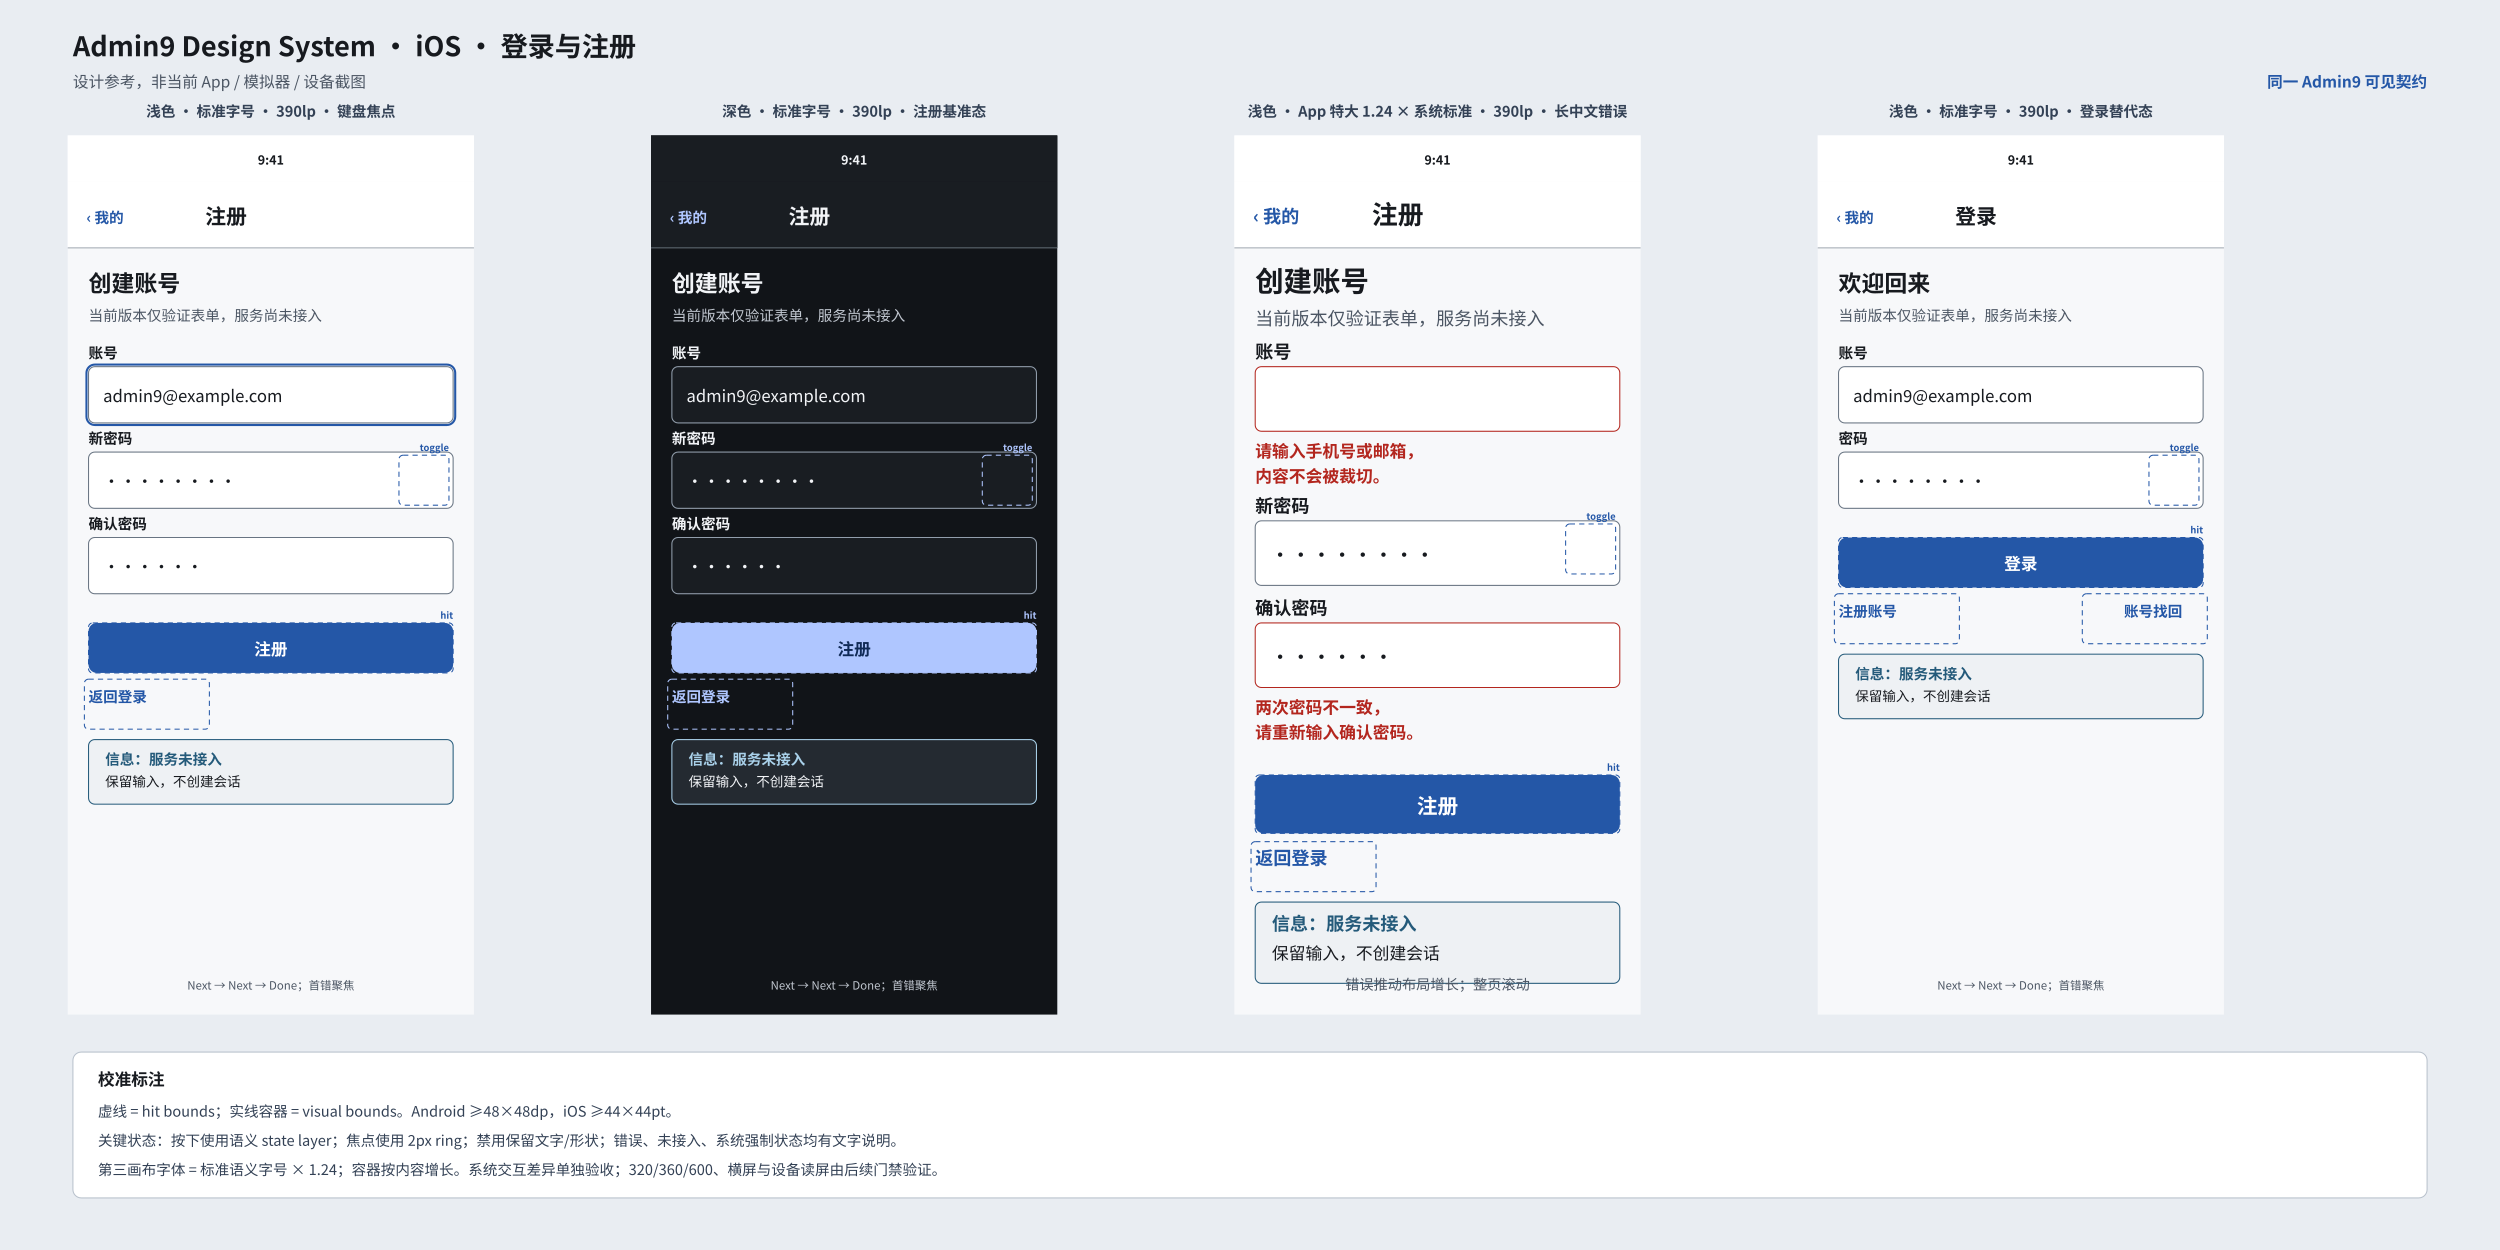
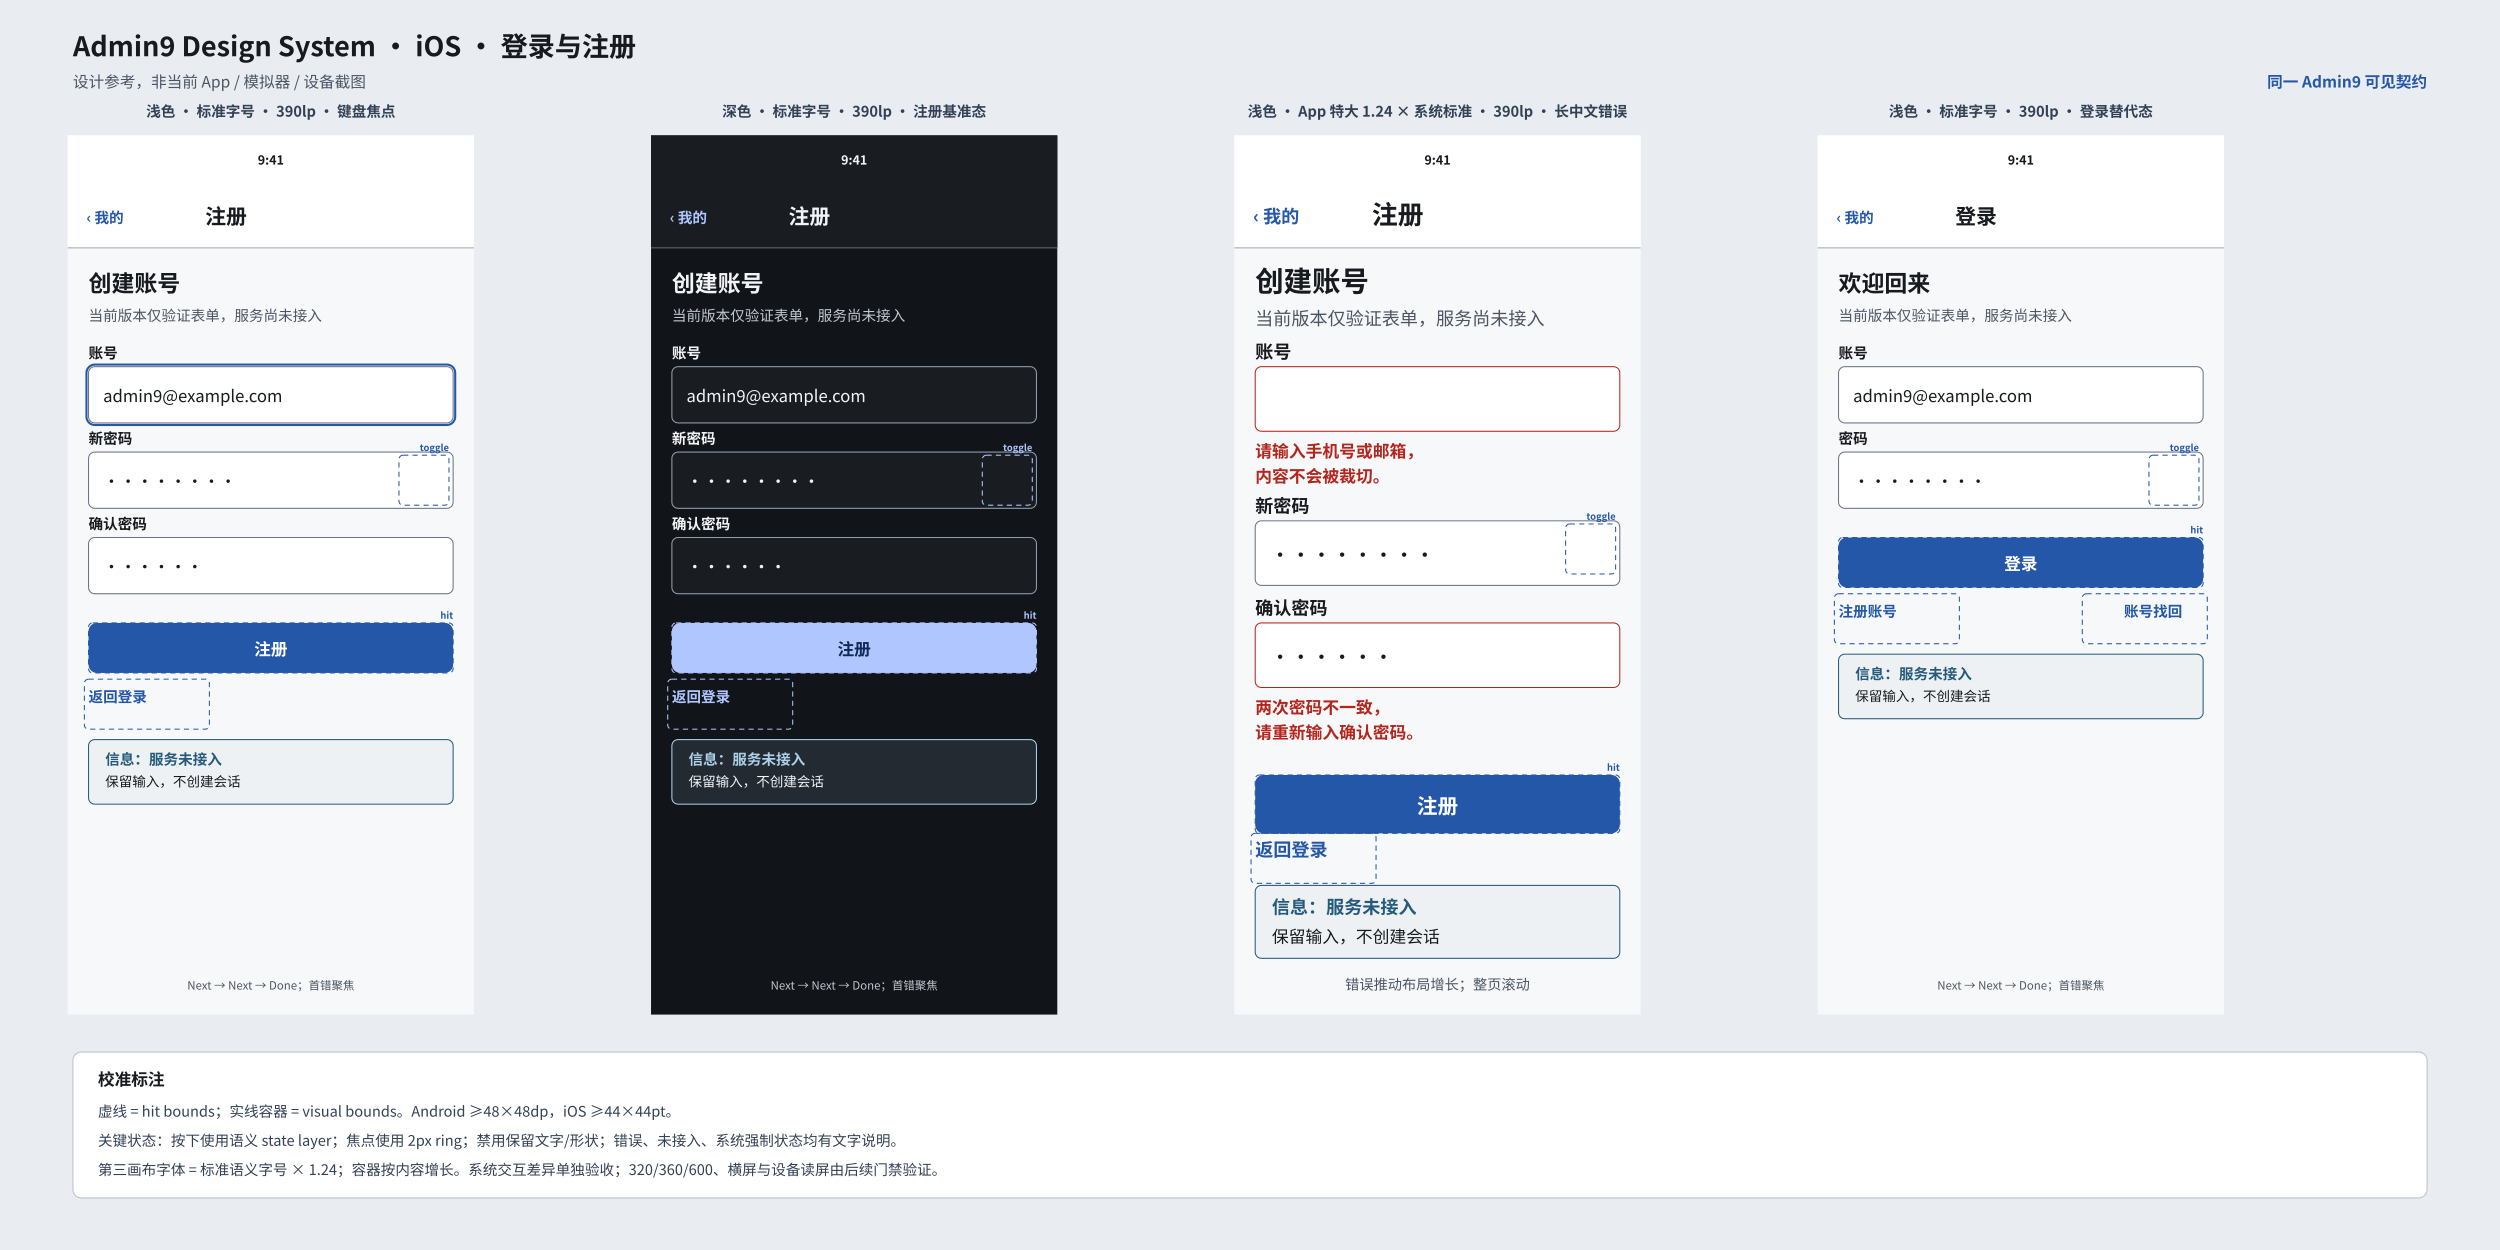
<svg xmlns="http://www.w3.org/2000/svg" width="2400" height="1200" viewBox="0 0 2400 1200">
  <rect x="0" y="0" width="2400" height="1200" rx="0" fill="#E9EDF2" stroke="none" />
-   <text x="70" y="54" font-size="26" font-weight="750" fill="#171A1F" text-anchor="start" font-family="-apple-system,BlinkMacSystemFont,'Noto Sans CJK SC','PingFang SC',Arial,sans-serif">Admin9 Design System · iOS · 登录与注册</text>
+   <text data-platform-difference="board-platform-title" x="70" y="54" font-size="26" font-weight="750" fill="#171A1F" text-anchor="start" font-family="-apple-system,BlinkMacSystemFont,'Noto Sans CJK SC','PingFang SC',Arial,sans-serif">Admin9 Design System · iOS · 登录与注册</text>
  <text x="70" y="84" font-size="15" font-weight="500" fill="#4B5563" text-anchor="start" font-family="-apple-system,BlinkMacSystemFont,'Noto Sans CJK SC','PingFang SC',Arial,sans-serif">设计参考，非当前 App / 模拟器 / 设备截图</text>
  <text x="2330" y="84" font-size="15" font-weight="650" fill="#2457A7" text-anchor="end" font-family="-apple-system,BlinkMacSystemFont,'Noto Sans CJK SC','PingFang SC',Arial,sans-serif">同一 Admin9 可见契约</text>
  <text x="260" y="112" font-size="14" font-weight="650" fill="#334155" text-anchor="middle" font-family="-apple-system,BlinkMacSystemFont,'Noto Sans CJK SC','PingFang SC',Arial,sans-serif">浅色 · 标准字号 · 390lp · 键盘焦点</text>
  <g transform="translate(65,130)">
    <rect x="0" y="0" width="390" height="844" rx="0" fill="#F7F8FA" stroke="none" />
    <rect x="0" y="0" width="390" height="44" rx="0" fill="#FFFFFF" stroke="none" />
    <text x="195" y="28" font-size="12" font-weight="600" fill="#171A1F" text-anchor="middle" font-family="-apple-system,BlinkMacSystemFont,'Noto Sans CJK SC','PingFang SC',Arial,sans-serif">9:41</text>
    <rect x="0" y="44" width="390" height="64" rx="0" fill="#FFFFFF" stroke="none" />
-     <text x="18" y="84" font-size="14" font-weight="650" fill="#2457A7" text-anchor="start" font-family="-apple-system,BlinkMacSystemFont,'Noto Sans CJK SC','PingFang SC',Arial,sans-serif">‹ 我的</text>
+     <text data-platform-difference="back-control" x="18" y="84" font-size="14" font-weight="650" fill="#2457A7" text-anchor="start" font-family="-apple-system,BlinkMacSystemFont,'Noto Sans CJK SC','PingFang SC',Arial,sans-serif">‹ 我的</text>
    <text x="132" y="85" font-size="20" font-weight="700" fill="#171A1F" text-anchor="start" font-family="-apple-system,BlinkMacSystemFont,'Noto Sans CJK SC','PingFang SC',Arial,sans-serif">注册</text>
    <line x1="0" y1="108" x2="390" y2="108" stroke="#687482" stroke-width="0.6" />
    <text x="20" y="150" font-size="22" font-weight="700" fill="#171A1F" text-anchor="start" font-family="-apple-system,BlinkMacSystemFont,'Noto Sans CJK SC','PingFang SC',Arial,sans-serif">创建账号</text>
    <text x="20" y="178" font-size="14" font-weight="400" fill="#4B5563" text-anchor="start" font-family="-apple-system,BlinkMacSystemFont,'Noto Sans CJK SC','PingFang SC',Arial,sans-serif">当前版本仅验证表单，服务尚未接入</text>
    <text x="20" y="214" font-size="14" font-weight="600" fill="#171A1F" text-anchor="start" font-family="-apple-system,BlinkMacSystemFont,'Noto Sans CJK SC','PingFang SC',Arial,sans-serif">账号</text>
    <rect x="20" y="222" width="350" height="54" rx="6" fill="#FFFFFF" stroke="#687482" />
    <rect x="18" y="220" width="354" height="58" rx="8" fill="none" stroke="#2457A7" stroke-width="2" />
    <text x="34" y="256" font-size="16" font-weight="400" fill="#171A1F" text-anchor="start" font-family="-apple-system,BlinkMacSystemFont,'Noto Sans CJK SC','PingFang SC',Arial,sans-serif">admin9@example.com</text>
    <text x="20" y="296" font-size="14" font-weight="600" fill="#171A1F" text-anchor="start" font-family="-apple-system,BlinkMacSystemFont,'Noto Sans CJK SC','PingFang SC',Arial,sans-serif">新密码</text>
    <rect x="20" y="304" width="350" height="54" rx="6" fill="#FFFFFF" stroke="#687482" />
    <text x="34" y="338" font-size="16" font-weight="400" fill="#171A1F" text-anchor="start" font-family="-apple-system,BlinkMacSystemFont,'Noto Sans CJK SC','PingFang SC',Arial,sans-serif">••••••••</text>
    <rect x="318" y="307" width="48" height="48" rx="4" fill="none" stroke="#2457A7" stroke-dasharray="5 4" />
    <text x="366" y="303" font-size="9" font-weight="600" fill="#2457A7" text-anchor="end" font-family="-apple-system,BlinkMacSystemFont,'Noto Sans CJK SC','PingFang SC',Arial,sans-serif">toggle</text>
    <text x="20" y="378" font-size="14" font-weight="600" fill="#171A1F" text-anchor="start" font-family="-apple-system,BlinkMacSystemFont,'Noto Sans CJK SC','PingFang SC',Arial,sans-serif">确认密码</text>
    <rect x="20" y="386" width="350" height="54" rx="6" fill="#FFFFFF" stroke="#687482" />
    <text x="34" y="420" font-size="16" font-weight="400" fill="#171A1F" text-anchor="start" font-family="-apple-system,BlinkMacSystemFont,'Noto Sans CJK SC','PingFang SC',Arial,sans-serif">••••••</text>
    <rect x="20" y="468" width="350" height="48" rx="8" fill="#2457A7" stroke="none" />
    <text x="195" y="499" font-size="16" font-weight="650" fill="#FFFFFF" text-anchor="middle" font-family="-apple-system,BlinkMacSystemFont,'Noto Sans CJK SC','PingFang SC',Arial,sans-serif">注册</text>
    <rect x="20" y="468" width="350" height="48" rx="4" fill="none" stroke="#2457A7" stroke-dasharray="5 4" />
    <text x="370" y="464" font-size="9" font-weight="600" fill="#2457A7" text-anchor="end" font-family="-apple-system,BlinkMacSystemFont,'Noto Sans CJK SC','PingFang SC',Arial,sans-serif">hit</text>
    <text x="20" y="544" font-size="14" font-weight="600" fill="#2457A7" text-anchor="start" font-family="-apple-system,BlinkMacSystemFont,'Noto Sans CJK SC','PingFang SC',Arial,sans-serif">返回登录</text>
    <rect x="16" y="522" width="120" height="48" rx="4" fill="none" stroke="#2457A7" stroke-dasharray="5 4" />
    <rect x="20" y="580" width="350" height="62" rx="6" fill="#EEF1F4" stroke="#245A7A" />
    <text x="36" y="604" font-size="14" font-weight="700" fill="#245A7A" text-anchor="start" font-family="-apple-system,BlinkMacSystemFont,'Noto Sans CJK SC','PingFang SC',Arial,sans-serif">信息：服务未接入</text>
    <text x="36" y="625" font-size="13" font-weight="400" fill="#171A1F" text-anchor="start" font-family="-apple-system,BlinkMacSystemFont,'Noto Sans CJK SC','PingFang SC',Arial,sans-serif">保留输入，不创建会话</text>
    <text x="195" y="820" font-size="11" font-weight="500" fill="#4B5563" text-anchor="middle" font-family="-apple-system,BlinkMacSystemFont,'Noto Sans CJK SC','PingFang SC',Arial,sans-serif">Next → Next → Done；首错聚焦</text>
  </g>
  <text x="820" y="112" font-size="14" font-weight="650" fill="#334155" text-anchor="middle" font-family="-apple-system,BlinkMacSystemFont,'Noto Sans CJK SC','PingFang SC',Arial,sans-serif">深色 · 标准字号 · 390lp · 注册基准态</text>
  <g transform="translate(625,130)">
    <rect x="0" y="0" width="390" height="844" rx="0" fill="#111418" stroke="none" />
    <rect x="0" y="0" width="390" height="44" rx="0" fill="#191D22" stroke="none" />
    <text x="195" y="28" font-size="12" font-weight="600" fill="#F2F4F7" text-anchor="middle" font-family="-apple-system,BlinkMacSystemFont,'Noto Sans CJK SC','PingFang SC',Arial,sans-serif">9:41</text>
    <rect x="0" y="44" width="390" height="64" rx="0" fill="#191D22" stroke="none" />
-     <text x="18" y="84" font-size="14" font-weight="650" fill="#AFC6FF" text-anchor="start" font-family="-apple-system,BlinkMacSystemFont,'Noto Sans CJK SC','PingFang SC',Arial,sans-serif">‹ 我的</text>
+     <text data-platform-difference="back-control" x="18" y="84" font-size="14" font-weight="650" fill="#AFC6FF" text-anchor="start" font-family="-apple-system,BlinkMacSystemFont,'Noto Sans CJK SC','PingFang SC',Arial,sans-serif">‹ 我的</text>
    <text x="132" y="85" font-size="20" font-weight="700" fill="#F2F4F7" text-anchor="start" font-family="-apple-system,BlinkMacSystemFont,'Noto Sans CJK SC','PingFang SC',Arial,sans-serif">注册</text>
    <line x1="0" y1="108" x2="390" y2="108" stroke="#929EAC" stroke-width="0.6" />
    <text x="20" y="150" font-size="22" font-weight="700" fill="#F2F4F7" text-anchor="start" font-family="-apple-system,BlinkMacSystemFont,'Noto Sans CJK SC','PingFang SC',Arial,sans-serif">创建账号</text>
    <text x="20" y="178" font-size="14" font-weight="400" fill="#C1C7D0" text-anchor="start" font-family="-apple-system,BlinkMacSystemFont,'Noto Sans CJK SC','PingFang SC',Arial,sans-serif">当前版本仅验证表单，服务尚未接入</text>
    <text x="20" y="214" font-size="14" font-weight="600" fill="#F2F4F7" text-anchor="start" font-family="-apple-system,BlinkMacSystemFont,'Noto Sans CJK SC','PingFang SC',Arial,sans-serif">账号</text>
    <rect x="20" y="222" width="350" height="54" rx="6" fill="#191D22" stroke="#929EAC" />
    <text x="34" y="256" font-size="16" font-weight="400" fill="#F2F4F7" text-anchor="start" font-family="-apple-system,BlinkMacSystemFont,'Noto Sans CJK SC','PingFang SC',Arial,sans-serif">admin9@example.com</text>
    <text x="20" y="296" font-size="14" font-weight="600" fill="#F2F4F7" text-anchor="start" font-family="-apple-system,BlinkMacSystemFont,'Noto Sans CJK SC','PingFang SC',Arial,sans-serif">新密码</text>
    <rect x="20" y="304" width="350" height="54" rx="6" fill="#191D22" stroke="#929EAC" />
    <text x="34" y="338" font-size="16" font-weight="400" fill="#F2F4F7" text-anchor="start" font-family="-apple-system,BlinkMacSystemFont,'Noto Sans CJK SC','PingFang SC',Arial,sans-serif">••••••••</text>
    <rect x="318" y="307" width="48" height="48" rx="4" fill="none" stroke="#AFC6FF" stroke-dasharray="5 4" />
    <text x="366" y="303" font-size="9" font-weight="600" fill="#AFC6FF" text-anchor="end" font-family="-apple-system,BlinkMacSystemFont,'Noto Sans CJK SC','PingFang SC',Arial,sans-serif">toggle</text>
    <text x="20" y="378" font-size="14" font-weight="600" fill="#F2F4F7" text-anchor="start" font-family="-apple-system,BlinkMacSystemFont,'Noto Sans CJK SC','PingFang SC',Arial,sans-serif">确认密码</text>
    <rect x="20" y="386" width="350" height="54" rx="6" fill="#191D22" stroke="#929EAC" />
    <text x="34" y="420" font-size="16" font-weight="400" fill="#F2F4F7" text-anchor="start" font-family="-apple-system,BlinkMacSystemFont,'Noto Sans CJK SC','PingFang SC',Arial,sans-serif">••••••</text>
    <rect x="20" y="468" width="350" height="48" rx="8" fill="#AFC6FF" stroke="none" />
    <text x="195" y="499" font-size="16" font-weight="650" fill="#102A56" text-anchor="middle" font-family="-apple-system,BlinkMacSystemFont,'Noto Sans CJK SC','PingFang SC',Arial,sans-serif">注册</text>
    <rect x="20" y="468" width="350" height="48" rx="4" fill="none" stroke="#AFC6FF" stroke-dasharray="5 4" />
    <text x="370" y="464" font-size="9" font-weight="600" fill="#AFC6FF" text-anchor="end" font-family="-apple-system,BlinkMacSystemFont,'Noto Sans CJK SC','PingFang SC',Arial,sans-serif">hit</text>
    <text x="20" y="544" font-size="14" font-weight="600" fill="#AFC6FF" text-anchor="start" font-family="-apple-system,BlinkMacSystemFont,'Noto Sans CJK SC','PingFang SC',Arial,sans-serif">返回登录</text>
    <rect x="16" y="522" width="120" height="48" rx="4" fill="none" stroke="#AFC6FF" stroke-dasharray="5 4" />
    <rect x="20" y="580" width="350" height="62" rx="6" fill="#242A31" stroke="#A9D1EA" />
    <text x="36" y="604" font-size="14" font-weight="700" fill="#A9D1EA" text-anchor="start" font-family="-apple-system,BlinkMacSystemFont,'Noto Sans CJK SC','PingFang SC',Arial,sans-serif">信息：服务未接入</text>
    <text x="36" y="625" font-size="13" font-weight="400" fill="#F2F4F7" text-anchor="start" font-family="-apple-system,BlinkMacSystemFont,'Noto Sans CJK SC','PingFang SC',Arial,sans-serif">保留输入，不创建会话</text>
    <text x="195" y="820" font-size="11" font-weight="500" fill="#C1C7D0" text-anchor="middle" font-family="-apple-system,BlinkMacSystemFont,'Noto Sans CJK SC','PingFang SC',Arial,sans-serif">Next → Next → Done；首错聚焦</text>
  </g>
  <text x="1380" y="112" font-size="14" font-weight="650" fill="#334155" text-anchor="middle" font-family="-apple-system,BlinkMacSystemFont,'Noto Sans CJK SC','PingFang SC',Arial,sans-serif">浅色 · App 特大 1.24 × 系统标准 · 390lp · 长中文错误</text>
  <g transform="translate(1185,130)">
    <rect x="0" y="0" width="390" height="844" rx="0" fill="#F7F8FA" stroke="none" />
    <rect x="0" y="0" width="390" height="44" rx="0" fill="#FFFFFF" stroke="none" />
    <text x="195" y="28" font-size="12" font-weight="600" fill="#171A1F" text-anchor="middle" font-family="-apple-system,BlinkMacSystemFont,'Noto Sans CJK SC','PingFang SC',Arial,sans-serif">9:41</text>
    <rect x="0" y="44" width="390" height="64" rx="0" fill="#FFFFFF" stroke="none" />
-     <text x="18" y="84" font-size="17.36" font-weight="650" fill="#2457A7" text-anchor="start" font-family="-apple-system,BlinkMacSystemFont,'Noto Sans CJK SC','PingFang SC',Arial,sans-serif">‹ 我的</text>
+     <text data-platform-difference="back-control" x="18" y="84" font-size="17.36" font-weight="650" fill="#2457A7" text-anchor="start" font-family="-apple-system,BlinkMacSystemFont,'Noto Sans CJK SC','PingFang SC',Arial,sans-serif">‹ 我的</text>
    <text x="132" y="85" font-size="24.8" font-weight="700" fill="#171A1F" text-anchor="start" font-family="-apple-system,BlinkMacSystemFont,'Noto Sans CJK SC','PingFang SC',Arial,sans-serif">注册</text>
    <line x1="0" y1="108" x2="390" y2="108" stroke="#687482" stroke-width="0.6" />
    <text x="20" y="150" font-size="27.28" font-weight="700" fill="#171A1F" text-anchor="start" font-family="-apple-system,BlinkMacSystemFont,'Noto Sans CJK SC','PingFang SC',Arial,sans-serif">创建账号</text>
    <text x="20" y="182" font-size="17.36" font-weight="400" fill="#4B5563" text-anchor="start" font-family="-apple-system,BlinkMacSystemFont,'Noto Sans CJK SC','PingFang SC',Arial,sans-serif">当前版本仅验证表单，服务尚未接入</text>
    <text x="20" y="214" font-size="17.36" font-weight="600" fill="#171A1F" text-anchor="start" font-family="-apple-system,BlinkMacSystemFont,'Noto Sans CJK SC','PingFang SC',Arial,sans-serif">账号</text>
    <rect x="20" y="222" width="350" height="62" rx="6" fill="#FFFFFF" stroke="#B3261E" />
    <text x="34" y="262" font-size="19.84" font-weight="400" fill="#4B5563" text-anchor="start" font-family="-apple-system,BlinkMacSystemFont,'Noto Sans CJK SC','PingFang SC',Arial,sans-serif" />
    <text x="20" y="309" font-size="16.12" font-weight="600" fill="#B3261E" text-anchor="start" font-family="-apple-system,BlinkMacSystemFont,'Noto Sans CJK SC','PingFang SC',Arial,sans-serif">请输入手机号或邮箱，</text>
    <text x="20" y="333" font-size="16.12" font-weight="600" fill="#B3261E" text-anchor="start" font-family="-apple-system,BlinkMacSystemFont,'Noto Sans CJK SC','PingFang SC',Arial,sans-serif">内容不会被裁切。</text>
    <text x="20" y="362" font-size="17.36" font-weight="600" fill="#171A1F" text-anchor="start" font-family="-apple-system,BlinkMacSystemFont,'Noto Sans CJK SC','PingFang SC',Arial,sans-serif">新密码</text>
    <rect x="20" y="370" width="350" height="62" rx="6" fill="#FFFFFF" stroke="#687482" />
    <text x="34" y="410" font-size="19.84" font-weight="400" fill="#171A1F" text-anchor="start" font-family="-apple-system,BlinkMacSystemFont,'Noto Sans CJK SC','PingFang SC',Arial,sans-serif">••••••••</text>
    <rect x="318" y="373" width="48" height="48" rx="4" fill="none" stroke="#2457A7" stroke-dasharray="5 4" />
    <text x="366" y="369" font-size="9" font-weight="600" fill="#2457A7" text-anchor="end" font-family="-apple-system,BlinkMacSystemFont,'Noto Sans CJK SC','PingFang SC',Arial,sans-serif">toggle</text>
    <text x="20" y="460" font-size="17.36" font-weight="600" fill="#171A1F" text-anchor="start" font-family="-apple-system,BlinkMacSystemFont,'Noto Sans CJK SC','PingFang SC',Arial,sans-serif">确认密码</text>
    <rect x="20" y="468" width="350" height="62" rx="6" fill="#FFFFFF" stroke="#B3261E" />
    <text x="34" y="508" font-size="19.84" font-weight="400" fill="#171A1F" text-anchor="start" font-family="-apple-system,BlinkMacSystemFont,'Noto Sans CJK SC','PingFang SC',Arial,sans-serif">••••••</text>
    <text x="20" y="555" font-size="16.12" font-weight="600" fill="#B3261E" text-anchor="start" font-family="-apple-system,BlinkMacSystemFont,'Noto Sans CJK SC','PingFang SC',Arial,sans-serif">两次密码不一致，</text>
    <text x="20" y="579" font-size="16.12" font-weight="600" fill="#B3261E" text-anchor="start" font-family="-apple-system,BlinkMacSystemFont,'Noto Sans CJK SC','PingFang SC',Arial,sans-serif">请重新输入确认密码。</text>
    <rect x="20" y="614" width="350" height="56" rx="8" fill="#2457A7" stroke="none" />
    <text x="195" y="651" font-size="19.84" font-weight="650" fill="#FFFFFF" text-anchor="middle" font-family="-apple-system,BlinkMacSystemFont,'Noto Sans CJK SC','PingFang SC',Arial,sans-serif">注册</text>
    <rect x="20" y="614" width="350" height="56" rx="4" fill="none" stroke="#2457A7" stroke-dasharray="5 4" />
    <text x="370" y="610" font-size="9" font-weight="600" fill="#2457A7" text-anchor="end" font-family="-apple-system,BlinkMacSystemFont,'Noto Sans CJK SC','PingFang SC',Arial,sans-serif">hit</text>
-     <text x="20" y="700" font-size="17.36" font-weight="600" fill="#2457A7" text-anchor="start" font-family="-apple-system,BlinkMacSystemFont,'Noto Sans CJK SC','PingFang SC',Arial,sans-serif">返回登录</text>
-     <rect x="16" y="678" width="120" height="48" rx="4" fill="none" stroke="#2457A7" stroke-dasharray="5 4" />
-     <rect x="20" y="736" width="350" height="78" rx="6" fill="#EEF1F4" stroke="#245A7A" />
-     <text x="36" y="763" font-size="17.36" font-weight="700" fill="#245A7A" text-anchor="start" font-family="-apple-system,BlinkMacSystemFont,'Noto Sans CJK SC','PingFang SC',Arial,sans-serif">信息：服务未接入</text>
-     <text x="36" y="791" font-size="16.12" font-weight="400" fill="#171A1F" text-anchor="start" font-family="-apple-system,BlinkMacSystemFont,'Noto Sans CJK SC','PingFang SC',Arial,sans-serif">保留输入，不创建会话</text>
+     <text x="20" y="692" font-size="17.36" font-weight="600" fill="#2457A7" text-anchor="start" font-family="-apple-system,BlinkMacSystemFont,'Noto Sans CJK SC','PingFang SC',Arial,sans-serif">返回登录</text>
+     <rect x="16" y="670" width="120" height="48" rx="4" fill="none" stroke="#2457A7" stroke-dasharray="5 4" />
+     <rect x="20" y="720" width="350" height="70" rx="6" fill="#EEF1F4" stroke="#245A7A" />
+     <text x="36" y="747" font-size="17.36" font-weight="700" fill="#245A7A" text-anchor="start" font-family="-apple-system,BlinkMacSystemFont,'Noto Sans CJK SC','PingFang SC',Arial,sans-serif">信息：服务未接入</text>
+     <text x="36" y="775" font-size="16.12" font-weight="400" fill="#171A1F" text-anchor="start" font-family="-apple-system,BlinkMacSystemFont,'Noto Sans CJK SC','PingFang SC',Arial,sans-serif">保留输入，不创建会话</text>
    <text x="195" y="820" font-size="13.64" font-weight="500" fill="#4B5563" text-anchor="middle" font-family="-apple-system,BlinkMacSystemFont,'Noto Sans CJK SC','PingFang SC',Arial,sans-serif">错误推动布局增长；整页滚动</text>
  </g>
  <text x="1940" y="112" font-size="14" font-weight="650" fill="#334155" text-anchor="middle" font-family="-apple-system,BlinkMacSystemFont,'Noto Sans CJK SC','PingFang SC',Arial,sans-serif">浅色 · 标准字号 · 390lp · 登录替代态</text>
  <g transform="translate(1745,130)">
    <rect x="0" y="0" width="390" height="844" rx="0" fill="#F7F8FA" stroke="none" />
    <rect x="0" y="0" width="390" height="44" rx="0" fill="#FFFFFF" stroke="none" />
    <text x="195" y="28" font-size="12" font-weight="600" fill="#171A1F" text-anchor="middle" font-family="-apple-system,BlinkMacSystemFont,'Noto Sans CJK SC','PingFang SC',Arial,sans-serif">9:41</text>
    <rect x="0" y="44" width="390" height="64" rx="0" fill="#FFFFFF" stroke="none" />
-     <text x="18" y="84" font-size="14" font-weight="650" fill="#2457A7" text-anchor="start" font-family="-apple-system,BlinkMacSystemFont,'Noto Sans CJK SC','PingFang SC',Arial,sans-serif">‹ 我的</text>
+     <text data-platform-difference="back-control" x="18" y="84" font-size="14" font-weight="650" fill="#2457A7" text-anchor="start" font-family="-apple-system,BlinkMacSystemFont,'Noto Sans CJK SC','PingFang SC',Arial,sans-serif">‹ 我的</text>
    <text x="132" y="85" font-size="20" font-weight="700" fill="#171A1F" text-anchor="start" font-family="-apple-system,BlinkMacSystemFont,'Noto Sans CJK SC','PingFang SC',Arial,sans-serif">登录</text>
    <line x1="0" y1="108" x2="390" y2="108" stroke="#687482" stroke-width="0.6" />
    <text x="20" y="150" font-size="22" font-weight="700" fill="#171A1F" text-anchor="start" font-family="-apple-system,BlinkMacSystemFont,'Noto Sans CJK SC','PingFang SC',Arial,sans-serif">欢迎回来</text>
    <text x="20" y="178" font-size="14" font-weight="400" fill="#4B5563" text-anchor="start" font-family="-apple-system,BlinkMacSystemFont,'Noto Sans CJK SC','PingFang SC',Arial,sans-serif">当前版本仅验证表单，服务尚未接入</text>
    <text x="20" y="214" font-size="14" font-weight="600" fill="#171A1F" text-anchor="start" font-family="-apple-system,BlinkMacSystemFont,'Noto Sans CJK SC','PingFang SC',Arial,sans-serif">账号</text>
    <rect x="20" y="222" width="350" height="54" rx="6" fill="#FFFFFF" stroke="#687482" />
    <text x="34" y="256" font-size="16" font-weight="400" fill="#171A1F" text-anchor="start" font-family="-apple-system,BlinkMacSystemFont,'Noto Sans CJK SC','PingFang SC',Arial,sans-serif">admin9@example.com</text>
    <text x="20" y="296" font-size="14" font-weight="600" fill="#171A1F" text-anchor="start" font-family="-apple-system,BlinkMacSystemFont,'Noto Sans CJK SC','PingFang SC',Arial,sans-serif">密码</text>
    <rect x="20" y="304" width="350" height="54" rx="6" fill="#FFFFFF" stroke="#687482" />
    <text x="34" y="338" font-size="16" font-weight="400" fill="#171A1F" text-anchor="start" font-family="-apple-system,BlinkMacSystemFont,'Noto Sans CJK SC','PingFang SC',Arial,sans-serif">••••••••</text>
    <rect x="318" y="307" width="48" height="48" rx="4" fill="none" stroke="#2457A7" stroke-dasharray="5 4" />
    <text x="366" y="303" font-size="9" font-weight="600" fill="#2457A7" text-anchor="end" font-family="-apple-system,BlinkMacSystemFont,'Noto Sans CJK SC','PingFang SC',Arial,sans-serif">toggle</text>
    <rect x="20" y="386" width="350" height="48" rx="8" fill="#2457A7" stroke="none" />
    <text x="195" y="417" font-size="16" font-weight="650" fill="#FFFFFF" text-anchor="middle" font-family="-apple-system,BlinkMacSystemFont,'Noto Sans CJK SC','PingFang SC',Arial,sans-serif">登录</text>
    <rect x="20" y="386" width="350" height="48" rx="4" fill="none" stroke="#2457A7" stroke-dasharray="5 4" />
    <text x="370" y="382" font-size="9" font-weight="600" fill="#2457A7" text-anchor="end" font-family="-apple-system,BlinkMacSystemFont,'Noto Sans CJK SC','PingFang SC',Arial,sans-serif">hit</text>
    <text x="20" y="462" font-size="14" font-weight="600" fill="#2457A7" text-anchor="start" font-family="-apple-system,BlinkMacSystemFont,'Noto Sans CJK SC','PingFang SC',Arial,sans-serif">注册账号</text>
    <text x="350" y="462" font-size="14" font-weight="600" fill="#2457A7" text-anchor="end" font-family="-apple-system,BlinkMacSystemFont,'Noto Sans CJK SC','PingFang SC',Arial,sans-serif">账号找回</text>
    <rect x="16" y="440" width="120" height="48" rx="4" fill="none" stroke="#2457A7" stroke-dasharray="5 4" />
    <rect x="254" y="440" width="120" height="48" rx="4" fill="none" stroke="#2457A7" stroke-dasharray="5 4" />
    <rect x="20" y="498" width="350" height="62" rx="6" fill="#EEF1F4" stroke="#245A7A" />
    <text x="36" y="522" font-size="14" font-weight="700" fill="#245A7A" text-anchor="start" font-family="-apple-system,BlinkMacSystemFont,'Noto Sans CJK SC','PingFang SC',Arial,sans-serif">信息：服务未接入</text>
    <text x="36" y="543" font-size="13" font-weight="400" fill="#171A1F" text-anchor="start" font-family="-apple-system,BlinkMacSystemFont,'Noto Sans CJK SC','PingFang SC',Arial,sans-serif">保留输入，不创建会话</text>
    <text x="195" y="820" font-size="11" font-weight="500" fill="#4B5563" text-anchor="middle" font-family="-apple-system,BlinkMacSystemFont,'Noto Sans CJK SC','PingFang SC',Arial,sans-serif">Next → Next → Done；首错聚焦</text>
  </g>
  <rect x="70" y="1010" width="2260" height="140" rx="8" fill="#FFFFFF" stroke="#B8C1CC" />
  <text x="94" y="1042" font-size="16" font-weight="700" fill="#171A1F" text-anchor="start" font-family="-apple-system,BlinkMacSystemFont,'Noto Sans CJK SC','PingFang SC',Arial,sans-serif">校准标注</text>
  <text x="94" y="1072" font-size="14" font-weight="400" fill="#334155" text-anchor="start" font-family="-apple-system,BlinkMacSystemFont,'Noto Sans CJK SC','PingFang SC',Arial,sans-serif">虚线 = hit bounds；实线容器 = visual bounds。Android ≥48×48dp，iOS ≥44×44pt。</text>
  <text x="94" y="1100" font-size="14" font-weight="400" fill="#334155" text-anchor="start" font-family="-apple-system,BlinkMacSystemFont,'Noto Sans CJK SC','PingFang SC',Arial,sans-serif">关键状态：按下使用语义 state layer；焦点使用 2px ring；禁用保留文字/形状；错误、未接入、系统强制状态均有文字说明。</text>
  <text x="94" y="1128" font-size="14" font-weight="400" fill="#334155" text-anchor="start" font-family="-apple-system,BlinkMacSystemFont,'Noto Sans CJK SC','PingFang SC',Arial,sans-serif">第三画布字体 = 标准语义字号 × 1.24；容器按内容增长。系统交互差异单独验收；320/360/600、横屏与设备读屏由后续门禁验证。</text>
</svg>
